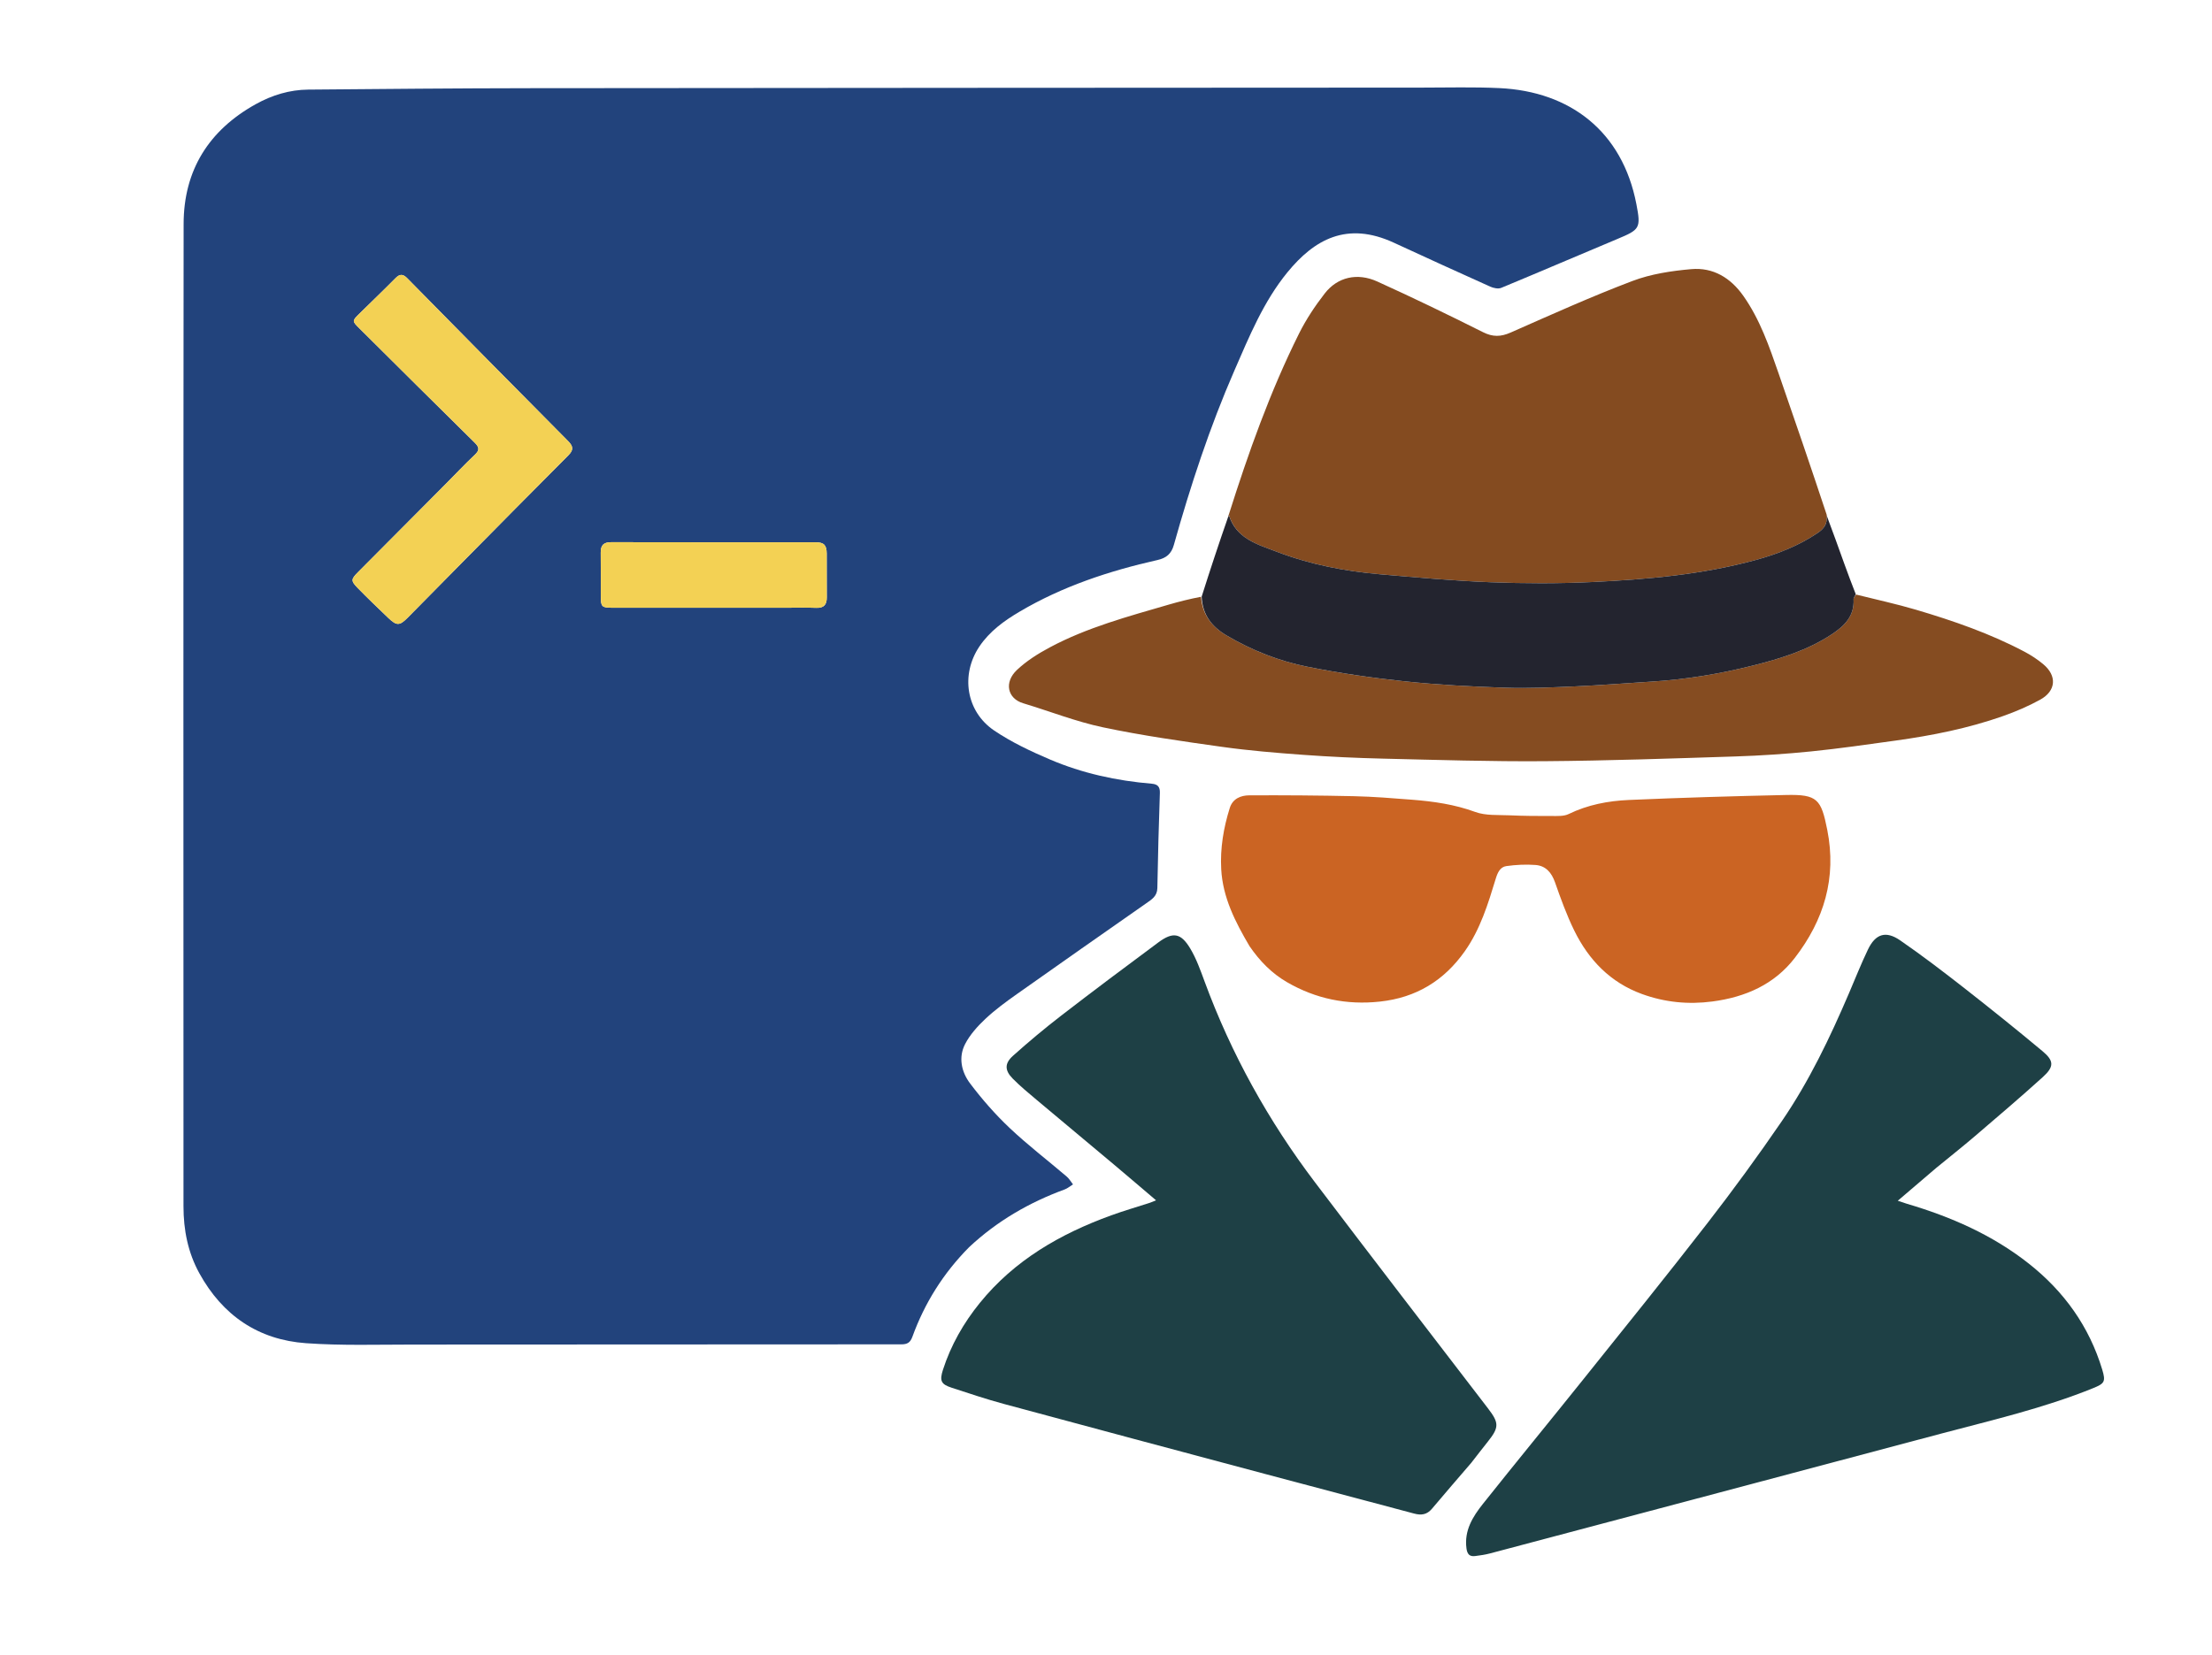
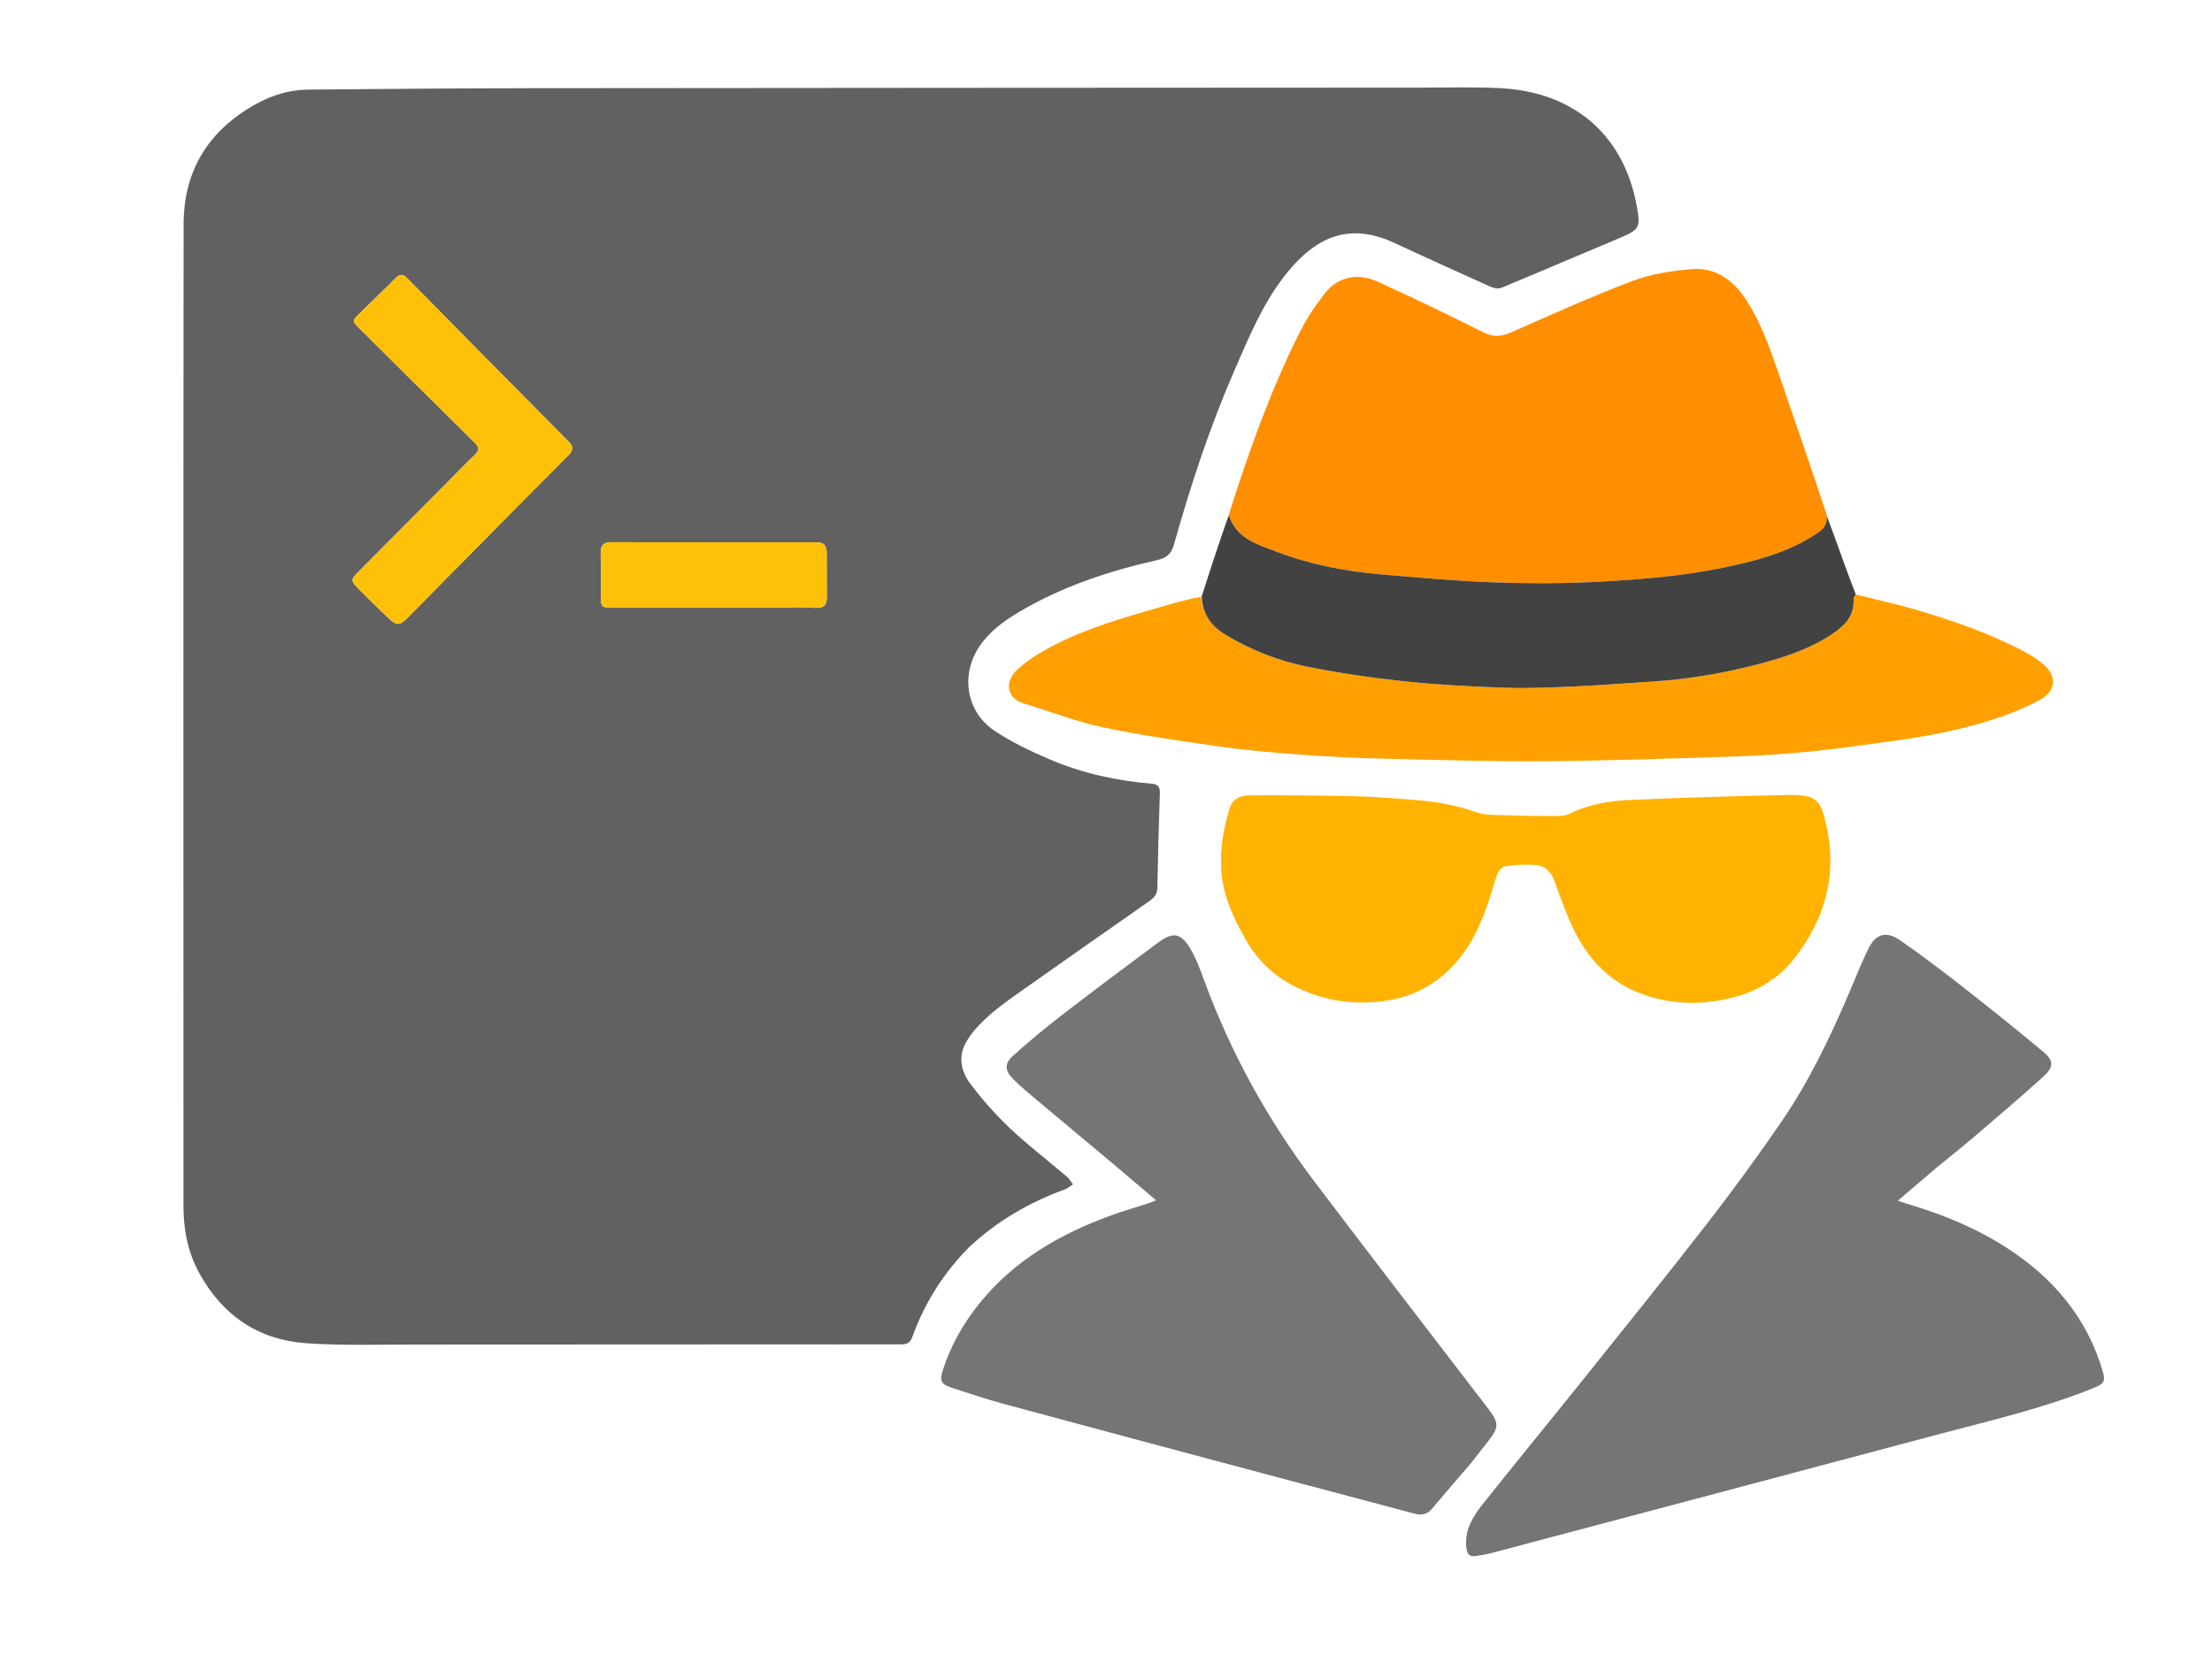
<svg xmlns="http://www.w3.org/2000/svg" version="1.1" id="Layer_1" x="0px" y="0px" width="1382" viewBox="0 0 1382 1034" enable-background="new 0 0 1382 1624" xml:space="preserve" height="1034">
  <defs id="defs20" />
-   <path fill="#22437c" opacity="1" stroke="none" d="m 605.45,779.444 c -16.065,16.237 -27.758,34.865 -35.413,55.969 -1.327,3.659 -3.187,4.733 -6.906,4.732 -101.82,-0.006 -203.639,0.128 -305.459,0.139 -22.155,0.002 -44.387,0.711 -66.446,-0.85 -29.863,-2.113 -52.187,-17.384 -66.675,-43.706 -7.149,-12.989 -9.911,-27.119 -9.913,-41.804 -0.029,-204.646 -0.125,-409.291 0.084,-613.936 0.034,-33.61 15.781,-58.638 45.13,-74.921 10.109,-5.608 21.074,-8.971 32.718,-9.071 46.307,-0.4 92.615,-0.833 138.922,-0.883 185.644,-0.198 371.288,-0.264 556.932,-0.359 16.144,-0.008 32.316,-0.457 48.427,0.308 44.153,2.096 76.759,27.044 85.517,72.498 2.91,15.103 2.198,15.911 -11.954,21.822 -24.188,10.103 -48.256,20.494 -72.478,30.514 -1.883,0.779 -4.825,0.153 -6.854,-0.757 -20.129,-9.035 -40.197,-18.206 -60.227,-27.458 -29.322,-13.544 -49.715,-2.063 -66.552,18.556 -14.885,18.229 -23.739,39.896 -33.044,61.233 -15.439,35.405 -27.451,72.006 -37.881,109.146 -1.531,5.453 -4.663,8.123 -10.208,9.371 -30.217,6.802 -59.422,16.47 -86.247,32.321 -9.638,5.695 -18.678,12.257 -25.051,21.749 -11.799,17.574 -8.317,40.619 9.284,52.499 10.788,7.281 22.832,12.966 34.856,18.093 20.253,8.636 41.637,13.301 63.6,15.136 3.629,0.303 5.178,1.876 5.047,5.76 -0.672,19.805 -1.233,39.615 -1.576,59.428 -0.088,5.104 -3.466,7.105 -6.911,9.514 -26.995,18.879 -53.995,37.752 -80.881,56.786 -6.784,4.803 -13.562,9.754 -19.6,15.426 -4.891,4.596 -9.652,9.867 -12.705,15.754 -4.332,8.351 -2.298,17.481 3.048,24.574 7.461,9.899 15.732,19.366 24.736,27.877 11.331,10.711 23.783,20.234 35.666,30.368 1.569,1.338 2.64,3.261 3.942,4.912 -1.734,1.071 -3.346,2.474 -5.22,3.163 -22.133,8.13 -42.176,19.69 -59.71,36.097 M 288.887,351.387 c 22.028,-22.272 43.999,-44.6 66.143,-66.755 3.45,-3.451 3.187,-5.685 -0.128,-9.025 -33.57,-33.818 -67.032,-67.744 -100.45,-101.713 -2.733,-2.778 -4.681,-2.785 -7.412,-0.011 -7.363,7.477 -14.968,14.715 -22.442,22.083 -4.683,4.617 -4.673,4.664 -0.094,9.214 23.996,23.841 47.957,47.716 72.061,71.448 2.926,2.881 3.157,4.687 0.083,7.589 -6.297,5.944 -12.231,12.271 -18.34,18.415 -18.209,18.317 -36.437,36.616 -54.641,54.939 -4.389,4.418 -4.554,5.418 -0.252,9.83 6.274,6.435 12.775,12.653 19.275,18.862 5.126,4.896 6.983,4.84 11.996,-0.218 11.259,-11.361 22.47,-22.769 34.201,-34.658 m 202.613,28.426 c 6.158,-6e-5 12.323,-0.176 18.472,0.056 4.796,0.181 6.616,-1.991 6.574,-6.546 -0.085,-9.153 0.028,-18.308 -0.045,-27.462 -0.042,-5.221 -1.756,-6.953 -6.828,-6.956 -42.608,-0.022 -85.216,0.03 -127.824,-0.072 -4.776,-0.011 -6.59,1.961 -6.533,6.542 0.112,8.986 0.018,17.975 0.036,26.962 0.014,6.919 0.563,7.472 7.296,7.473 35.95,0.004 71.901,0.002 108.851,0.002 z" id="path2" />
-   <path fill="#1e4045" opacity="1" stroke="none" d="m 1209.821,729.786 c -7.957,6.793 -15.641,13.358 -24.147,20.624 2.482,0.822 4.085,1.403 5.718,1.886 27.51,8.124 53.446,19.461 76.141,37.38 22.036,17.398 37.714,39.24 45.883,66.233 2.286,7.553 1.449,8.722 -5.689,11.618 -30.766,12.481 -63.024,19.941 -94.985,28.416 -46.245,12.263 -92.472,24.592 -138.709,36.883 -47.7,12.679 -95.4,25.359 -143.114,37.984 -3.037,0.804 -6.186,1.25 -9.31,1.642 -3.493,0.439 -4.925,-1.216 -5.4,-4.796 -1.481,-11.147 3.902,-19.787 10.249,-27.768 20.61,-25.916 41.639,-51.498 62.335,-77.347 26.109,-32.608 52.359,-65.111 77.95,-98.123 16.101,-20.769 31.627,-42.031 46.468,-63.717 17.056,-24.923 30.056,-52.134 41.934,-79.859 3.923,-9.156 7.589,-18.438 11.892,-27.413 4.714,-9.832 11.151,-11.951 20.148,-5.745 13.675,9.433 26.902,19.544 39.995,29.783 16.507,12.908 32.851,26.039 48.937,39.468 7.303,6.096 7.294,9.746 0.068,16.276 -13.826,12.497 -28.012,24.599 -42.177,36.714 -7.837,6.702 -15.934,13.099 -24.186,19.862 z" id="path3" />
-   <path fill="#1e4045" opacity="1" stroke="none" d="m 919.202,914.198 c -8.346,9.746 -16.544,19.153 -24.567,28.705 -3.131,3.727 -6.667,4.192 -11.142,2.991 -31.128,-8.352 -62.305,-16.521 -93.442,-24.837 -54.371,-14.521 -108.745,-29.033 -163.07,-43.722 -10.9,-2.947 -21.623,-6.57 -32.368,-10.068 -6.636,-2.161 -7.726,-4.267 -5.472,-11.249 4.962,-15.37 12.837,-29.182 22.996,-41.723 21.672,-26.754 50.25,-43.179 82.032,-54.738 7.966,-2.897 16.135,-5.239 24.201,-7.865 1.206,-0.393 2.362,-0.942 3.898,-1.564 -8.942,-7.601 -17.46,-14.916 -26.058,-22.134 -16.055,-13.478 -32.185,-26.866 -48.224,-40.363 -5.214,-4.388 -10.511,-8.732 -15.283,-13.577 -5.004,-5.08 -5.145,-9.461 0.153,-14.209 9.769,-8.755 19.858,-17.198 30.246,-25.21 20.021,-15.441 40.262,-30.601 60.576,-45.656 9.145,-6.778 14.129,-5.986 19.996,3.849 3.794,6.36 6.338,13.535 8.915,20.539 16.689,45.351 39.897,87.142 69.033,125.591 35.77,47.202 71.897,94.135 107.964,141.111 6.995,9.111 7.179,11.86 -0.023,20.877 -3.425,4.288 -6.765,8.644 -10.362,13.251 z" id="path4" />
-   <path fill="#844b20" opacity="1" stroke="none" d="m 767.732,321.604 c 12.226,-38.651 25.764,-76.817 43.875,-113.156 4.409,-8.846 10.007,-17.258 16.077,-25.079 7.927,-10.215 20.307,-13.115 32.786,-7.454 22.241,10.088 44.244,20.726 66.074,31.677 6.161,3.091 11.122,2.943 17.265,0.235 25.195,-11.108 50.328,-22.455 76.054,-32.213 11.562,-4.386 24.367,-6.319 36.78,-7.413 13.678,-1.206 24.59,5.397 32.562,16.717 10.39,14.754 16.166,31.585 21.997,48.383 10.132,29.185 20.127,58.417 30.083,88.446 0.565,5.707 -1.692,8.668 -5.742,11.391 -11.897,7.999 -24.933,13.101 -38.656,16.847 -33.493,9.144 -67.85,12.132 -102.299,13.765 -21.058,0.998 -42.224,0.935 -63.293,0.118 -23.02,-0.892 -46.002,-2.991 -68.967,-4.957 -22.061,-1.889 -43.739,-6.126 -64.456,-14.025 -12.191,-4.648 -25.732,-8.25 -30.139,-23.279 z" id="path5" />
-   <path fill="#cb6423" opacity="1" stroke="none" d="m 780.66,591.281 c -8.94,-15.164 -16.723,-30.451 -17.677,-48.078 -0.706,-13.044 1.438,-25.838 5.355,-38.287 1.836,-5.834 6.911,-7.849 12.182,-7.872 21.814,-0.096 43.635,0.044 65.443,0.537 12.12,0.274 24.232,1.255 36.325,2.207 13.405,1.055 26.564,2.928 39.42,7.643 6.531,2.395 14.242,1.779 21.438,2.101 8.767,0.393 17.555,0.458 26.332,0.422 3.539,-0.015 7.53,0.26 10.532,-1.203 11.932,-5.817 24.675,-8.24 37.614,-8.81 32.746,-1.442 65.518,-2.391 98.289,-3.116 19.558,-0.433 21.89,2.61 25.707,21.76 5.997,30.087 -2.08,56.401 -20.214,79.979 -12.831,16.683 -30.863,24.569 -51.488,27.305 -15.145,2.009 -29.834,0.529 -44.106,-4.675 -19.678,-7.174 -33.23,-21.249 -42.255,-39.645 -4.746,-9.673 -8.429,-19.908 -12.012,-30.094 -2.169,-6.164 -5.796,-10.391 -12.194,-10.887 -6.029,-0.467 -12.216,-0.138 -18.214,0.695 -3.932,0.546 -5.508,4.155 -6.655,7.927 -4.796,15.771 -9.631,31.549 -19.296,45.264 -12.995,18.44 -30.434,29.054 -53.085,31.492 -20.757,2.234 -39.999,-1.721 -57.969,-12.111 -9.533,-5.512 -17.078,-13.201 -23.473,-22.554 z" id="path6" />
-   <path fill="#854c21" opacity="1" stroke="none" d="m 1159.632,371.561 c 12.513,3.141 25.153,5.855 37.513,9.514 23.276,6.889 46.202,14.834 67.744,26.226 4.09,2.163 8.04,4.77 11.602,7.718 8.796,7.277 8.166,16.755 -1.873,22.271 -7.393,4.062 -15.265,7.43 -23.229,10.239 -21.762,7.676 -44.32,12.137 -67.128,15.305 -17.561,2.439 -35.123,4.981 -52.756,6.763 -15.704,1.587 -31.492,2.639 -47.269,3.147 -39.765,1.279 -79.54,2.668 -119.319,2.964 -33.631,0.25 -67.277,-0.811 -100.908,-1.606 -16.631,-0.394 -33.27,-1.167 -49.861,-2.372 -16.884,-1.226 -33.795,-2.62 -50.549,-4.971 -24.904,-3.495 -49.864,-7.031 -74.449,-12.213 -16.938,-3.57 -33.257,-10.04 -49.901,-15.051 -9.878,-2.974 -12.043,-13.11 -3.89,-20.812 5.952,-5.622 13.182,-10.177 20.453,-14.066 23.443,-12.541 49.03,-19.364 74.37,-26.757 6.521,-1.903 13.117,-3.548 20.19,-4.918 0.896,11.493 6.896,18.843 16.097,24.265 15.761,9.288 32.682,15.943 50.465,19.489 20.088,4.005 40.448,6.974 60.824,9.117 20.765,2.184 41.677,3.266 62.554,3.973 14.598,0.494 29.256,-0.189 43.866,-0.833 15.903,-0.701 31.78,-1.983 47.671,-2.977 21.555,-1.349 42.776,-4.848 63.695,-10.126 17.118,-4.319 33.882,-9.525 48.856,-19.41 8.08,-5.334 14.248,-11.447 13.657,-22.034 -0.051,-0.916 1.024,-1.894 1.576,-2.843 z" id="path8" />
-   <path fill="#23242f" opacity="1" stroke="none" d="m 1159.41,371.292 c -0.33,1.218 -1.405,2.196 -1.354,3.112 0.591,10.587 -5.577,16.7 -13.657,22.034 -14.973,9.885 -31.738,15.09 -48.856,19.41 -20.919,5.278 -42.139,8.777 -63.695,10.126 -15.89,0.994 -31.768,2.276 -47.671,2.977 -14.61,0.644 -29.268,1.326 -43.866,0.833 -20.877,-0.706 -41.789,-1.789 -62.554,-3.973 -20.376,-2.143 -40.736,-5.112 -60.824,-9.117 -17.783,-3.546 -34.705,-10.201 -50.465,-19.489 -9.202,-5.422 -15.201,-12.772 -15.705,-24.324 5.313,-16.824 10.745,-33.196 16.583,-49.959 0.569,-0.666 0.537,-0.916 0.309,-1.141 0,0 0.007,-0.101 0.042,-0.139 4.441,14.991 17.982,18.593 30.173,23.241 20.717,7.899 42.395,12.136 64.456,14.025 22.965,1.966 45.948,4.065 68.967,4.957 21.07,0.817 42.236,0.88 63.293,-0.118 34.449,-1.632 68.806,-4.62 102.299,-13.765 13.723,-3.747 26.759,-8.848 38.656,-16.847 4.05,-2.723 6.307,-5.684 5.709,-11.013 3.753,9.886 7.418,20.22 11.141,30.532 2.217,6.14 4.527,12.247 7.017,18.638 z" id="path13" />
-   <path fill="#844b20" opacity="1" stroke="none" d="m 767.494,321.878 c 0.39,0.128 0.422,0.378 0.076,0.723 -0.37,-0.148 -0.389,-0.38 -0.076,-0.723 z" id="path17" />
-   <path fill="#f3d154" opacity="1" stroke="none" d="m 288.637,351.637 c -11.481,11.639 -22.691,23.048 -33.951,34.408 -5.013,5.058 -6.87,5.115 -11.996,0.218 -6.5,-6.21 -13,-12.428 -19.275,-18.862 -4.302,-4.412 -4.137,-5.413 0.252,-9.83 18.204,-18.323 36.432,-36.621 54.641,-54.939 6.108,-6.145 12.042,-12.472 18.34,-18.415 3.075,-2.902 2.844,-4.708 -0.083,-7.589 -24.104,-23.731 -48.065,-47.607 -72.061,-71.448 -4.579,-4.55 -4.589,-4.597 0.094,-9.214 7.474,-7.368 15.079,-14.606 22.442,-22.083 2.731,-2.773 4.679,-2.766 7.412,0.011 33.418,33.969 66.88,67.895 100.45,101.713 3.315,3.34 3.578,5.574 0.128,9.025 -22.145,22.155 -44.115,44.484 -66.393,67.005 z" id="path18" />
-   <path fill="#f3d154" opacity="1" stroke="none" d="m 491,379.813 c -36.45,3e-5 -72.401,0.002 -108.351,-0.002 -6.733,-6.7e-4 -7.282,-0.554 -7.296,-7.473 -0.018,-8.988 0.076,-17.976 -0.036,-26.962 -0.057,-4.582 1.758,-6.554 6.533,-6.542 42.608,0.103 85.216,0.05 127.824,0.072 5.072,0.003 6.786,1.735 6.828,6.956 0.073,9.153 -0.04,18.309 0.045,27.462 0.042,4.554 -1.777,6.727 -6.574,6.546 -6.149,-0.233 -12.314,-0.057 -18.972,-0.057 z" id="path19" />
+   <path fill="#616161" opacity="1" stroke="none" d="m 605.45,779.444 c -16.065,16.237 -27.758,34.865 -35.413,55.969 -1.327,3.659 -3.187,4.733 -6.906,4.732 -101.82,-0.006 -203.639,0.128 -305.459,0.139 -22.155,0.002 -44.387,0.711 -66.446,-0.85 -29.863,-2.113 -52.187,-17.384 -66.675,-43.706 -7.149,-12.989 -9.911,-27.119 -9.913,-41.804 -0.029,-204.646 -0.125,-409.291 0.084,-613.936 0.034,-33.61 15.781,-58.638 45.13,-74.921 10.109,-5.608 21.074,-8.971 32.718,-9.071 46.307,-0.4 92.615,-0.833 138.922,-0.883 185.644,-0.198 371.288,-0.264 556.932,-0.359 16.144,-0.008 32.316,-0.457 48.427,0.308 44.153,2.096 76.759,27.044 85.517,72.498 2.91,15.103 2.198,15.911 -11.954,21.822 -24.188,10.103 -48.256,20.494 -72.478,30.514 -1.883,0.779 -4.825,0.153 -6.854,-0.757 -20.129,-9.035 -40.197,-18.206 -60.227,-27.458 -29.322,-13.544 -49.715,-2.063 -66.552,18.556 -14.885,18.229 -23.739,39.896 -33.044,61.233 -15.439,35.405 -27.451,72.006 -37.881,109.146 -1.531,5.453 -4.663,8.123 -10.208,9.371 -30.217,6.802 -59.422,16.47 -86.247,32.321 -9.638,5.695 -18.678,12.257 -25.051,21.749 -11.799,17.574 -8.317,40.619 9.284,52.499 10.788,7.281 22.832,12.966 34.856,18.093 20.253,8.636 41.637,13.301 63.6,15.136 3.629,0.303 5.178,1.876 5.047,5.76 -0.672,19.805 -1.233,39.615 -1.576,59.428 -0.088,5.104 -3.466,7.105 -6.911,9.514 -26.995,18.879 -53.995,37.752 -80.881,56.786 -6.784,4.803 -13.562,9.754 -19.6,15.426 -4.891,4.596 -9.652,9.867 -12.705,15.754 -4.332,8.351 -2.298,17.481 3.048,24.574 7.461,9.899 15.732,19.366 24.736,27.877 11.331,10.711 23.783,20.234 35.666,30.368 1.569,1.338 2.64,3.261 3.942,4.912 -1.734,1.071 -3.346,2.474 -5.22,3.163 -22.133,8.13 -42.176,19.69 -59.71,36.097 M 288.887,351.387 c 22.028,-22.272 43.999,-44.6 66.143,-66.755 3.45,-3.451 3.187,-5.685 -0.128,-9.025 -33.57,-33.818 -67.032,-67.744 -100.45,-101.713 -2.733,-2.778 -4.681,-2.785 -7.412,-0.011 -7.363,7.477 -14.968,14.715 -22.442,22.083 -4.683,4.617 -4.673,4.664 -0.094,9.214 23.996,23.841 47.957,47.716 72.061,71.448 2.926,2.881 3.157,4.687 0.083,7.589 -6.297,5.944 -12.231,12.271 -18.34,18.415 -18.209,18.317 -36.437,36.616 -54.641,54.939 -4.389,4.418 -4.554,5.418 -0.252,9.83 6.274,6.435 12.775,12.653 19.275,18.862 5.126,4.896 6.983,4.84 11.996,-0.218 11.259,-11.361 22.47,-22.769 34.201,-34.658 m 202.613,28.426 c 6.158,-6e-5 12.323,-0.176 18.472,0.056 4.796,0.181 6.616,-1.991 6.574,-6.546 -0.085,-9.153 0.028,-18.308 -0.045,-27.462 -0.042,-5.221 -1.756,-6.953 -6.828,-6.956 -42.608,-0.022 -85.216,0.03 -127.824,-0.072 -4.776,-0.011 -6.59,1.961 -6.533,6.542 0.112,8.986 0.018,17.975 0.036,26.962 0.014,6.919 0.563,7.472 7.296,7.473 35.95,0.004 71.901,0.002 108.851,0.002 z" id="path2" />
+   <path fill="#757575" opacity="1" stroke="none" d="m 1209.821,729.786 c -7.957,6.793 -15.641,13.358 -24.147,20.624 2.482,0.822 4.085,1.403 5.718,1.886 27.51,8.124 53.446,19.461 76.141,37.38 22.036,17.398 37.714,39.24 45.883,66.233 2.286,7.553 1.449,8.722 -5.689,11.618 -30.766,12.481 -63.024,19.941 -94.985,28.416 -46.245,12.263 -92.472,24.592 -138.709,36.883 -47.7,12.679 -95.4,25.359 -143.114,37.984 -3.037,0.804 -6.186,1.25 -9.31,1.642 -3.493,0.439 -4.925,-1.216 -5.4,-4.796 -1.481,-11.147 3.902,-19.787 10.249,-27.768 20.61,-25.916 41.639,-51.498 62.335,-77.347 26.109,-32.608 52.359,-65.111 77.95,-98.123 16.101,-20.769 31.627,-42.031 46.468,-63.717 17.056,-24.923 30.056,-52.134 41.934,-79.859 3.923,-9.156 7.589,-18.438 11.892,-27.413 4.714,-9.832 11.151,-11.951 20.148,-5.745 13.675,9.433 26.902,19.544 39.995,29.783 16.507,12.908 32.851,26.039 48.937,39.468 7.303,6.096 7.294,9.746 0.068,16.276 -13.826,12.497 -28.012,24.599 -42.177,36.714 -7.837,6.702 -15.934,13.099 -24.186,19.862 z" id="path3" />
+   <path fill="#757575" opacity="1" stroke="none" d="m 919.202,914.198 c -8.346,9.746 -16.544,19.153 -24.567,28.705 -3.131,3.727 -6.667,4.192 -11.142,2.991 -31.128,-8.352 -62.305,-16.521 -93.442,-24.837 -54.371,-14.521 -108.745,-29.033 -163.07,-43.722 -10.9,-2.947 -21.623,-6.57 -32.368,-10.068 -6.636,-2.161 -7.726,-4.267 -5.472,-11.249 4.962,-15.37 12.837,-29.182 22.996,-41.723 21.672,-26.754 50.25,-43.179 82.032,-54.738 7.966,-2.897 16.135,-5.239 24.201,-7.865 1.206,-0.393 2.362,-0.942 3.898,-1.564 -8.942,-7.601 -17.46,-14.916 -26.058,-22.134 -16.055,-13.478 -32.185,-26.866 -48.224,-40.363 -5.214,-4.388 -10.511,-8.732 -15.283,-13.577 -5.004,-5.08 -5.145,-9.461 0.153,-14.209 9.769,-8.755 19.858,-17.198 30.246,-25.21 20.021,-15.441 40.262,-30.601 60.576,-45.656 9.145,-6.778 14.129,-5.986 19.996,3.849 3.794,6.36 6.338,13.535 8.915,20.539 16.689,45.351 39.897,87.142 69.033,125.591 35.77,47.202 71.897,94.135 107.964,141.111 6.995,9.111 7.179,11.86 -0.023,20.877 -3.425,4.288 -6.765,8.644 -10.362,13.251 z" id="path4" />
+   <path fill="#FF8F00" opacity="1" stroke="none" d="m 767.732,321.604 c 12.226,-38.651 25.764,-76.817 43.875,-113.156 4.409,-8.846 10.007,-17.258 16.077,-25.079 7.927,-10.215 20.307,-13.115 32.786,-7.454 22.241,10.088 44.244,20.726 66.074,31.677 6.161,3.091 11.122,2.943 17.265,0.235 25.195,-11.108 50.328,-22.455 76.054,-32.213 11.562,-4.386 24.367,-6.319 36.78,-7.413 13.678,-1.206 24.59,5.397 32.562,16.717 10.39,14.754 16.166,31.585 21.997,48.383 10.132,29.185 20.127,58.417 30.083,88.446 0.565,5.707 -1.692,8.668 -5.742,11.391 -11.897,7.999 -24.933,13.101 -38.656,16.847 -33.493,9.144 -67.85,12.132 -102.299,13.765 -21.058,0.998 -42.224,0.935 -63.293,0.118 -23.02,-0.892 -46.002,-2.991 -68.967,-4.957 -22.061,-1.889 -43.739,-6.126 -64.456,-14.025 -12.191,-4.648 -25.732,-8.25 -30.139,-23.279 z" id="path5" />
+   <path fill="#FFB300" opacity="1" stroke="none" d="m 780.66,591.281 c -8.94,-15.164 -16.723,-30.451 -17.677,-48.078 -0.706,-13.044 1.438,-25.838 5.355,-38.287 1.836,-5.834 6.911,-7.849 12.182,-7.872 21.814,-0.096 43.635,0.044 65.443,0.537 12.12,0.274 24.232,1.255 36.325,2.207 13.405,1.055 26.564,2.928 39.42,7.643 6.531,2.395 14.242,1.779 21.438,2.101 8.767,0.393 17.555,0.458 26.332,0.422 3.539,-0.015 7.53,0.26 10.532,-1.203 11.932,-5.817 24.675,-8.24 37.614,-8.81 32.746,-1.442 65.518,-2.391 98.289,-3.116 19.558,-0.433 21.89,2.61 25.707,21.76 5.997,30.087 -2.08,56.401 -20.214,79.979 -12.831,16.683 -30.863,24.569 -51.488,27.305 -15.145,2.009 -29.834,0.529 -44.106,-4.675 -19.678,-7.174 -33.23,-21.249 -42.255,-39.645 -4.746,-9.673 -8.429,-19.908 -12.012,-30.094 -2.169,-6.164 -5.796,-10.391 -12.194,-10.887 -6.029,-0.467 -12.216,-0.138 -18.214,0.695 -3.932,0.546 -5.508,4.155 -6.655,7.927 -4.796,15.771 -9.631,31.549 -19.296,45.264 -12.995,18.44 -30.434,29.054 -53.085,31.492 -20.757,2.234 -39.999,-1.721 -57.969,-12.111 -9.533,-5.512 -17.078,-13.201 -23.473,-22.554 z" id="path6" />
+   <path fill="#FFA000" opacity="1" stroke="none" d="m 1159.632,371.561 c 12.513,3.141 25.153,5.855 37.513,9.514 23.276,6.889 46.202,14.834 67.744,26.226 4.09,2.163 8.04,4.77 11.602,7.718 8.796,7.277 8.166,16.755 -1.873,22.271 -7.393,4.062 -15.265,7.43 -23.229,10.239 -21.762,7.676 -44.32,12.137 -67.128,15.305 -17.561,2.439 -35.123,4.981 -52.756,6.763 -15.704,1.587 -31.492,2.639 -47.269,3.147 -39.765,1.279 -79.54,2.668 -119.319,2.964 -33.631,0.25 -67.277,-0.811 -100.908,-1.606 -16.631,-0.394 -33.27,-1.167 -49.861,-2.372 -16.884,-1.226 -33.795,-2.62 -50.549,-4.971 -24.904,-3.495 -49.864,-7.031 -74.449,-12.213 -16.938,-3.57 -33.257,-10.04 -49.901,-15.051 -9.878,-2.974 -12.043,-13.11 -3.89,-20.812 5.952,-5.622 13.182,-10.177 20.453,-14.066 23.443,-12.541 49.03,-19.364 74.37,-26.757 6.521,-1.903 13.117,-3.548 20.19,-4.918 0.896,11.493 6.896,18.843 16.097,24.265 15.761,9.288 32.682,15.943 50.465,19.489 20.088,4.005 40.448,6.974 60.824,9.117 20.765,2.184 41.677,3.266 62.554,3.973 14.598,0.494 29.256,-0.189 43.866,-0.833 15.903,-0.701 31.78,-1.983 47.671,-2.977 21.555,-1.349 42.776,-4.848 63.695,-10.126 17.118,-4.319 33.882,-9.525 48.856,-19.41 8.08,-5.334 14.248,-11.447 13.657,-22.034 -0.051,-0.916 1.024,-1.894 1.576,-2.843 z" id="path8" />
+   <path fill="#424242" opacity="1" stroke="none" d="m 1159.41,371.292 c -0.33,1.218 -1.405,2.196 -1.354,3.112 0.591,10.587 -5.577,16.7 -13.657,22.034 -14.973,9.885 -31.738,15.09 -48.856,19.41 -20.919,5.278 -42.139,8.777 -63.695,10.126 -15.89,0.994 -31.768,2.276 -47.671,2.977 -14.61,0.644 -29.268,1.326 -43.866,0.833 -20.877,-0.706 -41.789,-1.789 -62.554,-3.973 -20.376,-2.143 -40.736,-5.112 -60.824,-9.117 -17.783,-3.546 -34.705,-10.201 -50.465,-19.489 -9.202,-5.422 -15.201,-12.772 -15.705,-24.324 5.313,-16.824 10.745,-33.196 16.583,-49.959 0.569,-0.666 0.537,-0.916 0.309,-1.141 0,0 0.007,-0.101 0.042,-0.139 4.441,14.991 17.982,18.593 30.173,23.241 20.717,7.899 42.395,12.136 64.456,14.025 22.965,1.966 45.948,4.065 68.967,4.957 21.07,0.817 42.236,0.88 63.293,-0.118 34.449,-1.632 68.806,-4.62 102.299,-13.765 13.723,-3.747 26.759,-8.848 38.656,-16.847 4.05,-2.723 6.307,-5.684 5.709,-11.013 3.753,9.886 7.418,20.22 11.141,30.532 2.217,6.14 4.527,12.247 7.017,18.638 z" id="path13" />
+   <path fill="#FF8F00" opacity="1" stroke="none" d="m 767.494,321.878 c 0.39,0.128 0.422,0.378 0.076,0.723 -0.37,-0.148 -0.389,-0.38 -0.076,-0.723 z" id="path17" />
+   <path fill="#FFC107" opacity="1" stroke="none" d="m 288.637,351.637 c -11.481,11.639 -22.691,23.048 -33.951,34.408 -5.013,5.058 -6.87,5.115 -11.996,0.218 -6.5,-6.21 -13,-12.428 -19.275,-18.862 -4.302,-4.412 -4.137,-5.413 0.252,-9.83 18.204,-18.323 36.432,-36.621 54.641,-54.939 6.108,-6.145 12.042,-12.472 18.34,-18.415 3.075,-2.902 2.844,-4.708 -0.083,-7.589 -24.104,-23.731 -48.065,-47.607 -72.061,-71.448 -4.579,-4.55 -4.589,-4.597 0.094,-9.214 7.474,-7.368 15.079,-14.606 22.442,-22.083 2.731,-2.773 4.679,-2.766 7.412,0.011 33.418,33.969 66.88,67.895 100.45,101.713 3.315,3.34 3.578,5.574 0.128,9.025 -22.145,22.155 -44.115,44.484 -66.393,67.005 z" id="path18" />
+   <path fill="#FFC107" opacity="1" stroke="none" d="m 491,379.813 c -36.45,3e-5 -72.401,0.002 -108.351,-0.002 -6.733,-6.7e-4 -7.282,-0.554 -7.296,-7.473 -0.018,-8.988 0.076,-17.976 -0.036,-26.962 -0.057,-4.582 1.758,-6.554 6.533,-6.542 42.608,0.103 85.216,0.05 127.824,0.072 5.072,0.003 6.786,1.735 6.828,6.956 0.073,9.153 -0.04,18.309 0.045,27.462 0.042,4.554 -1.777,6.727 -6.574,6.546 -6.149,-0.233 -12.314,-0.057 -18.972,-0.057 z" id="path19" />
</svg>
